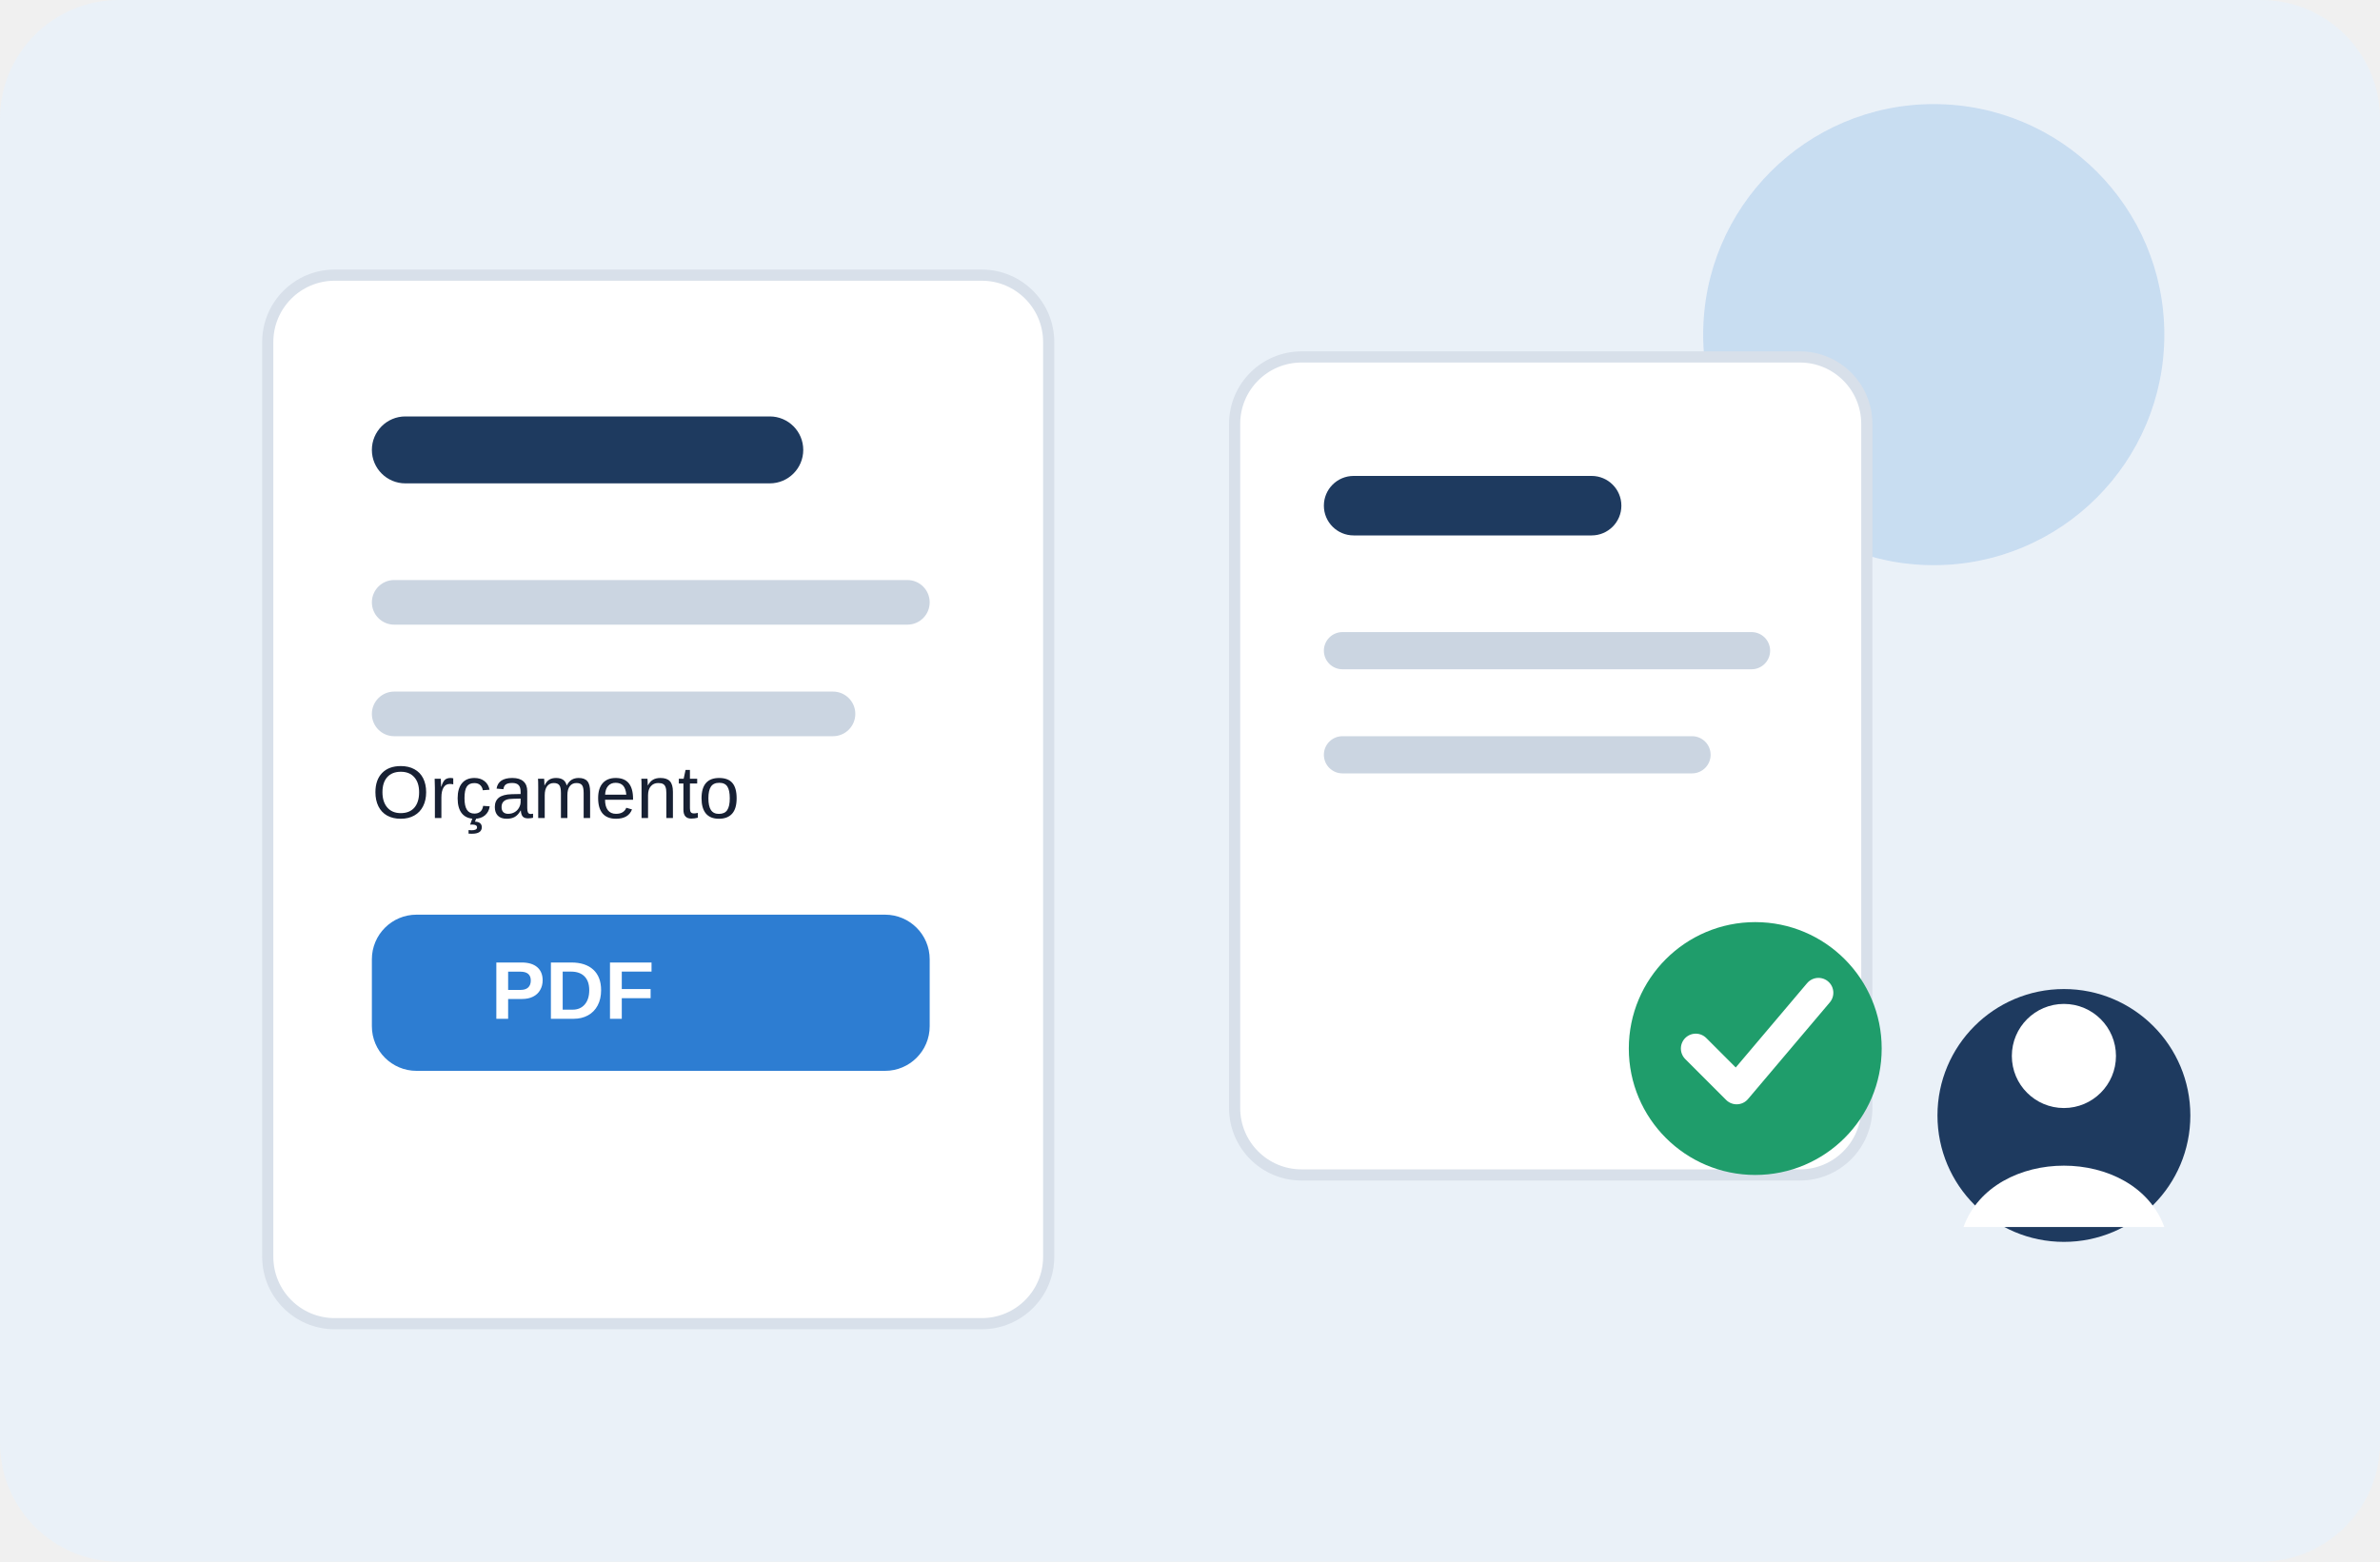
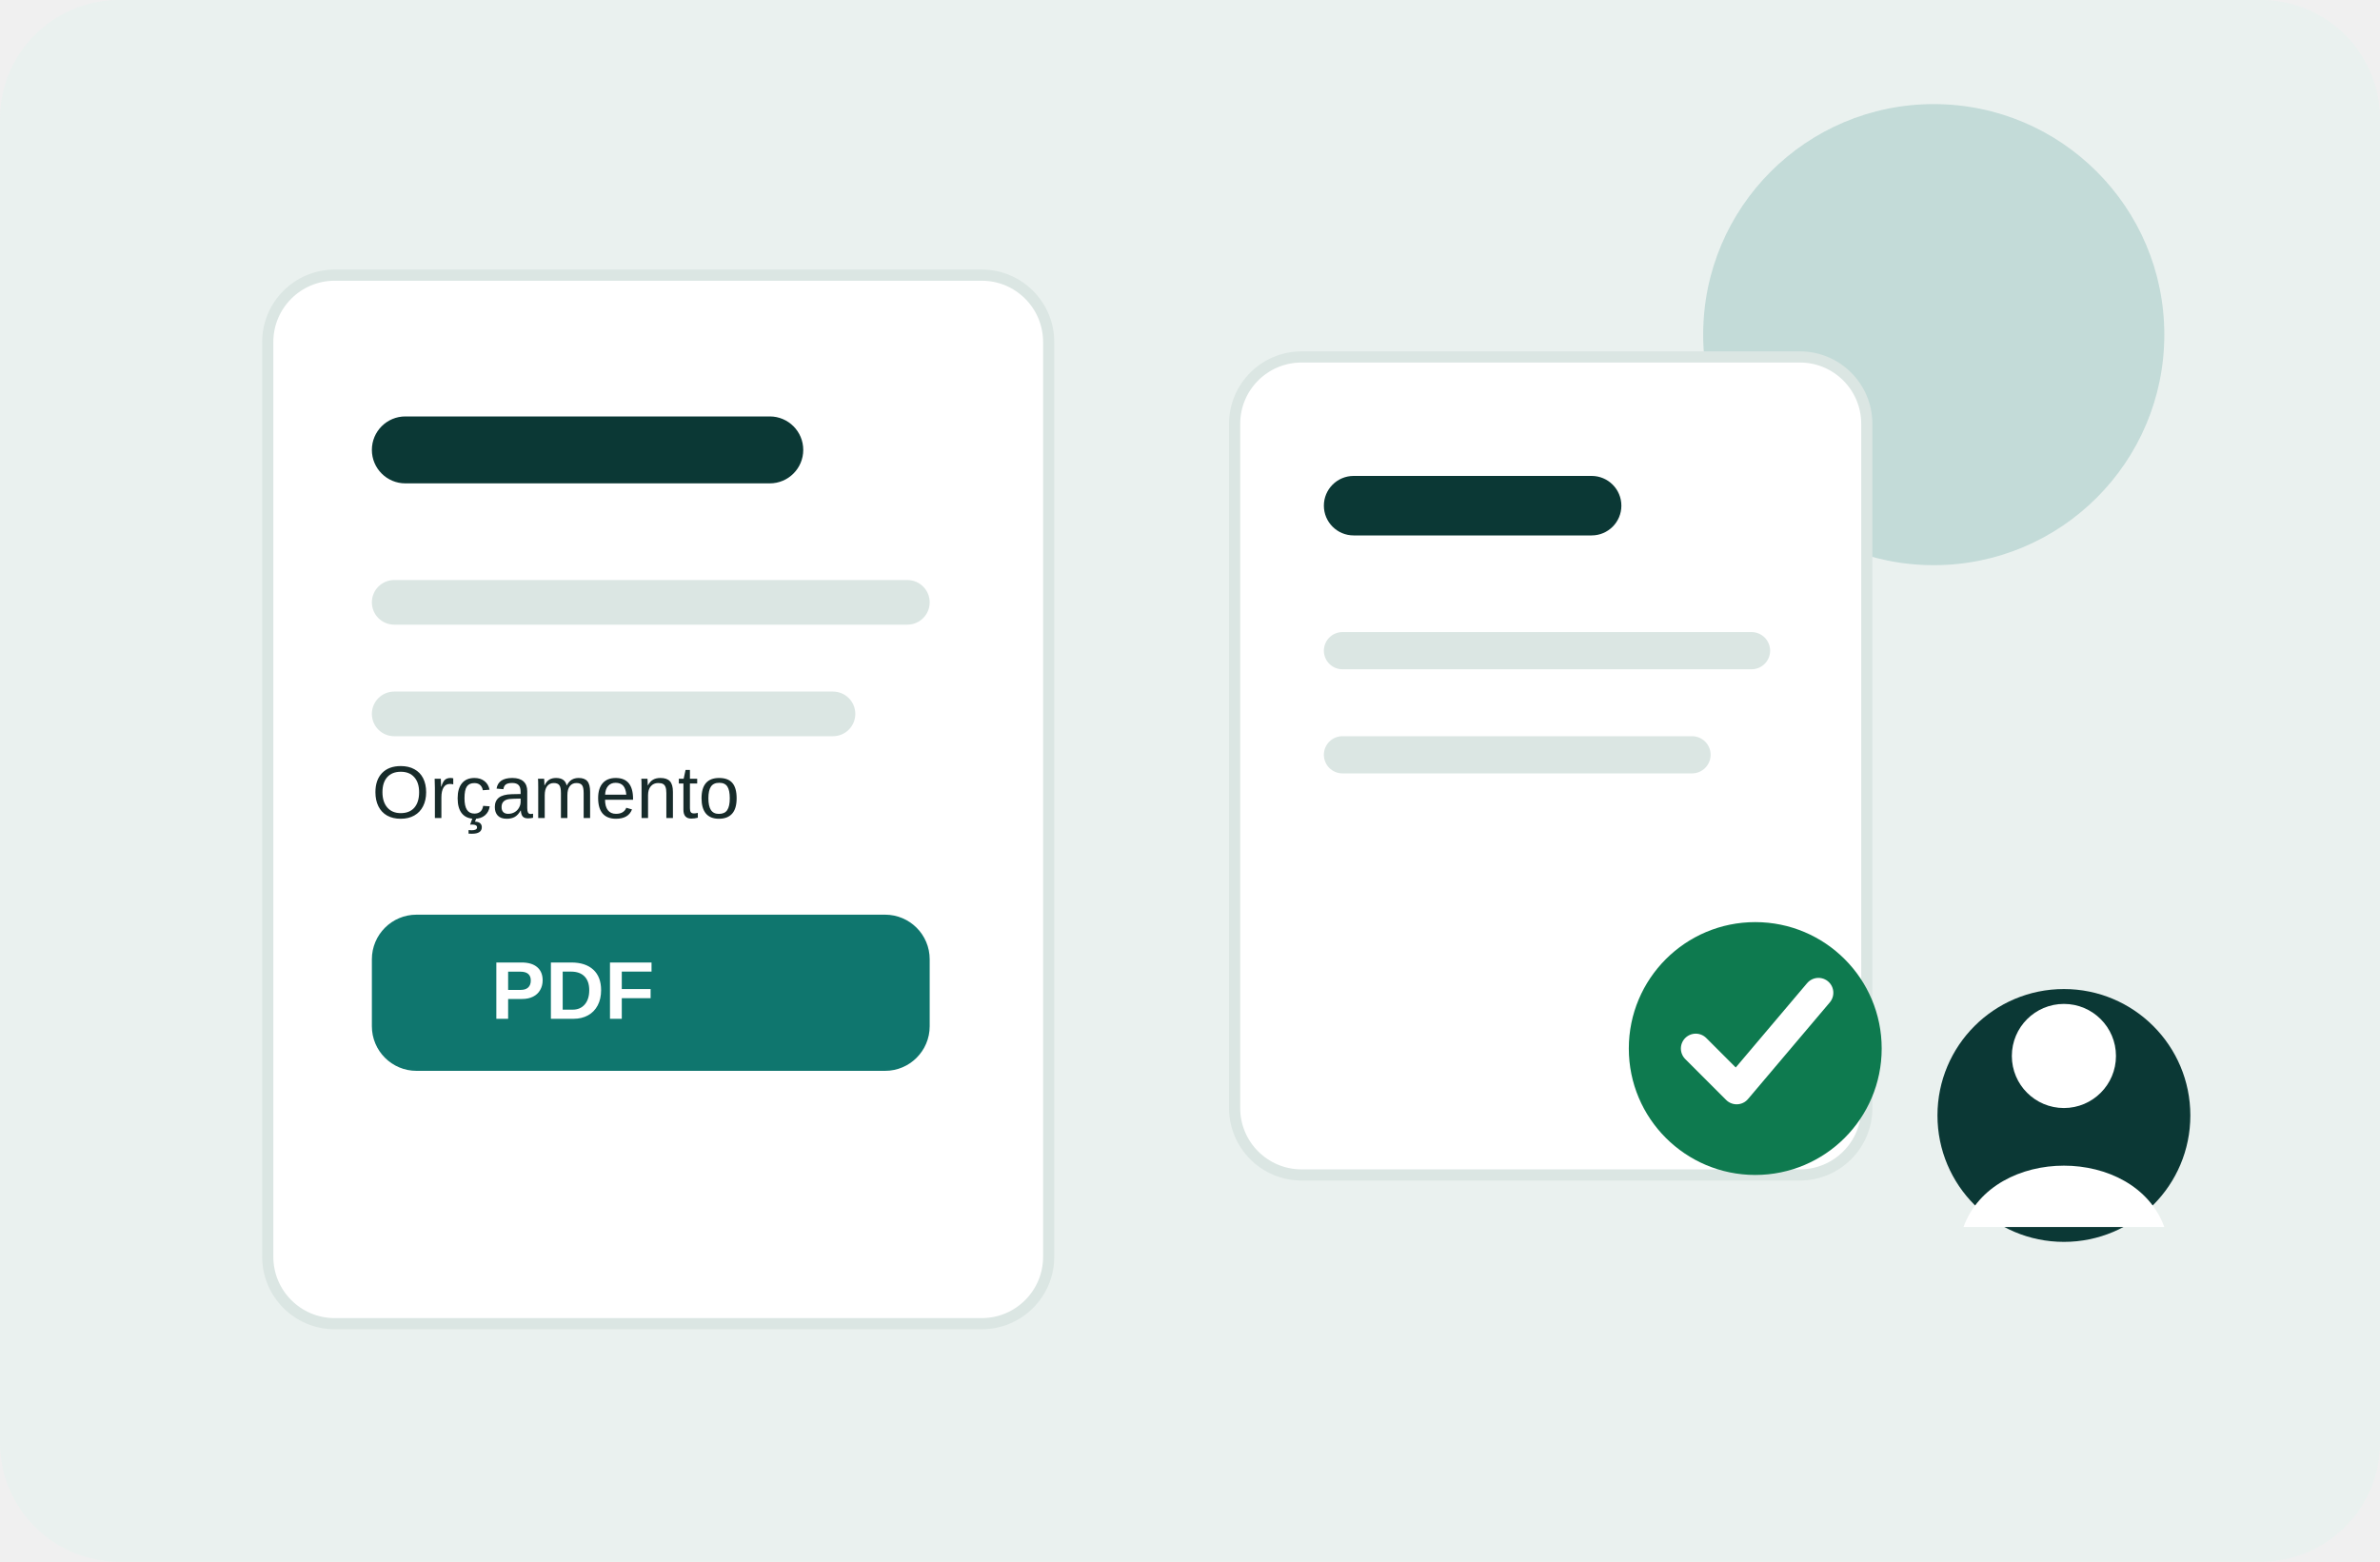
<svg xmlns="http://www.w3.org/2000/svg" viewBox="0 0 640 420" role="img" aria-labelledby="t">
-   <rect width="640" height="420" rx="32" fill="#EAF1F8" />
-   <circle cx="520" cy="90" r="62" fill="#2D7DD2" opacity=".18" />
-   <rect x="72" y="74" width="210" height="282" rx="18" fill="#fff" stroke="#D8E0EA" stroke-width="3" />
-   <rect x="100" y="112" width="116" height="18" rx="9" fill="#1E3A5F" />
-   <rect x="100" y="156" width="150" height="12" rx="6" fill="#CBD5E1" />
-   <rect x="100" y="186" width="130" height="12" rx="6" fill="#CBD5E1" />
-   <rect x="100" y="246" width="150" height="42" rx="12" fill="#2D7DD2" />
+   <rect width="640" height="420" rx="32" fill="#EAF1EF" />
+   <circle cx="520" cy="90" r="62" fill="#0F766E" opacity=".18" />
+   <rect x="72" y="74" width="210" height="282" rx="18" fill="#fff" stroke="#DBE6E3" stroke-width="3" />
+   <rect x="100" y="112" width="116" height="18" rx="9" fill="#0B3835" />
+   <rect x="100" y="156" width="150" height="12" rx="6" fill="#DBE6E3" />
+   <rect x="100" y="186" width="130" height="12" rx="6" fill="#DBE6E3" />
+   <rect x="100" y="246" width="150" height="42" rx="12" fill="#0F766E" />
  <text x="132" y="274" font-family="Arial" font-size="22" font-weight="700" fill="#fff">PDF</text>
-   <rect x="332" y="96" width="170" height="220" rx="18" fill="#fff" stroke="#D8E0EA" stroke-width="3" />
-   <rect x="356" y="128" width="80" height="16" rx="8" fill="#1E3A5F" />
-   <rect x="356" y="170" width="120" height="10" rx="5" fill="#CBD5E1" />
-   <rect x="356" y="198" width="104" height="10" rx="5" fill="#CBD5E1" />
-   <circle cx="472" cy="282" r="34" fill="#1F9D6B" />
+   <rect x="332" y="96" width="170" height="220" rx="18" fill="#fff" stroke="#DBE6E3" stroke-width="3" />
+   <rect x="356" y="128" width="80" height="16" rx="8" fill="#0B3835" />
+   <rect x="356" y="170" width="120" height="10" rx="5" fill="#DBE6E3" />
+   <rect x="356" y="198" width="104" height="10" rx="5" fill="#DBE6E3" />
+   <circle cx="472" cy="282" r="34" fill="#0E7A4F" />
  <path d="M456 282l11 11 22-26" fill="none" stroke="#fff" stroke-width="8" stroke-linecap="round" stroke-linejoin="round" />
-   <text x="100" y="220" font-family="Arial" font-size="20" fill="#172033">Orçamento</text>
-   <circle cx="555" cy="300" r="34" fill="#1E3A5F" />
+   <text x="100" y="220" font-family="Arial" font-size="20" fill="#172B2A">Orçamento</text>
+   <circle cx="555" cy="300" r="34" fill="#0B3835" />
  <circle cx="555" cy="284" r="14" fill="#fff" />
  <path d="M528 330c8-22 46-22 54 0" fill="#fff" />
</svg>
